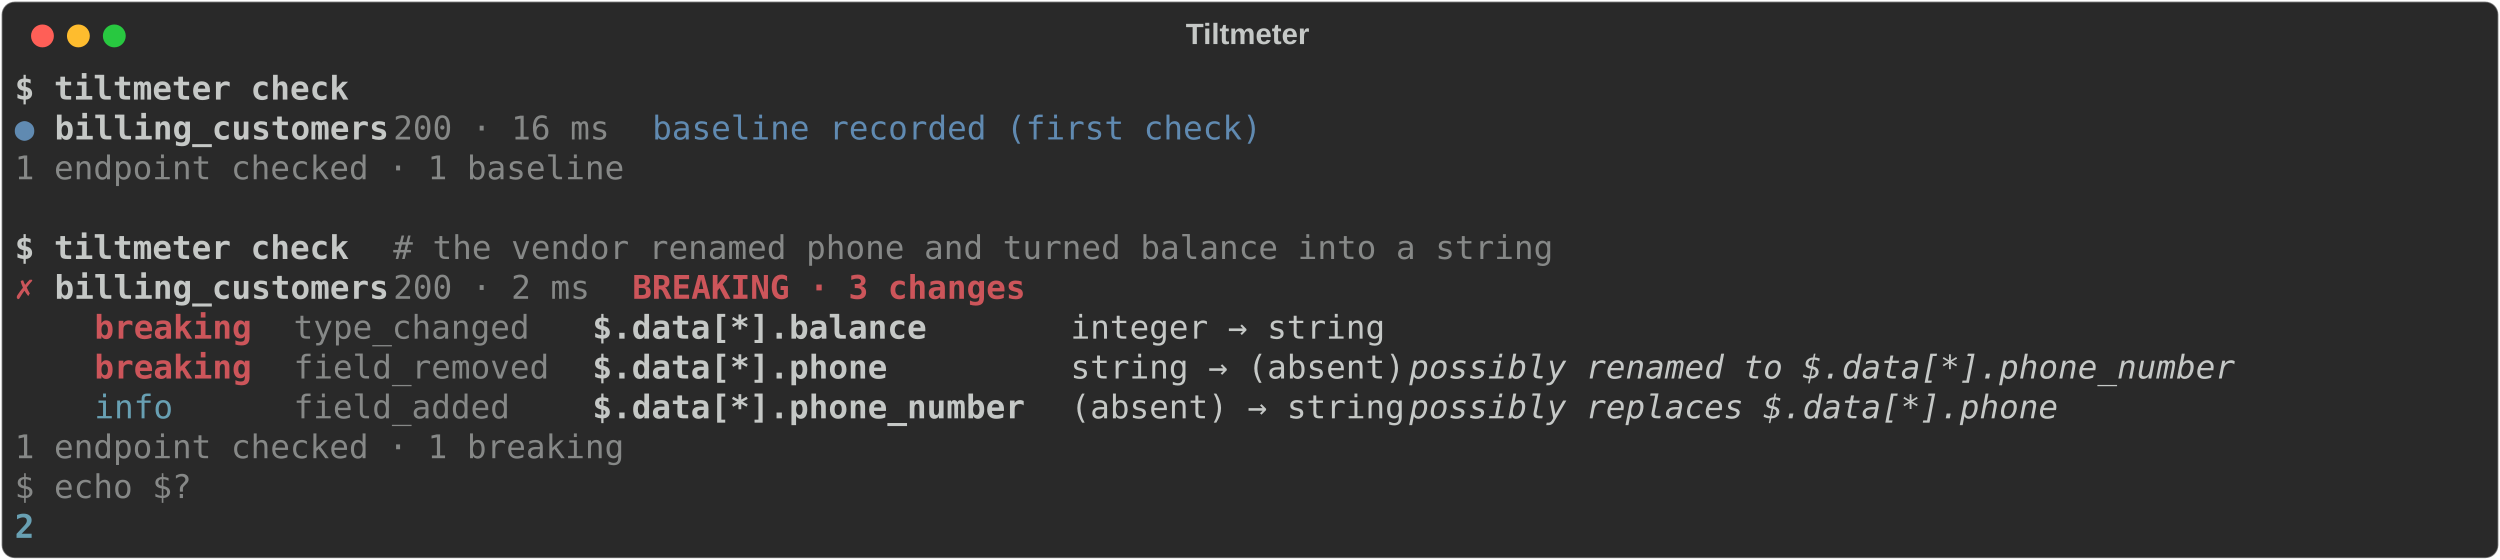
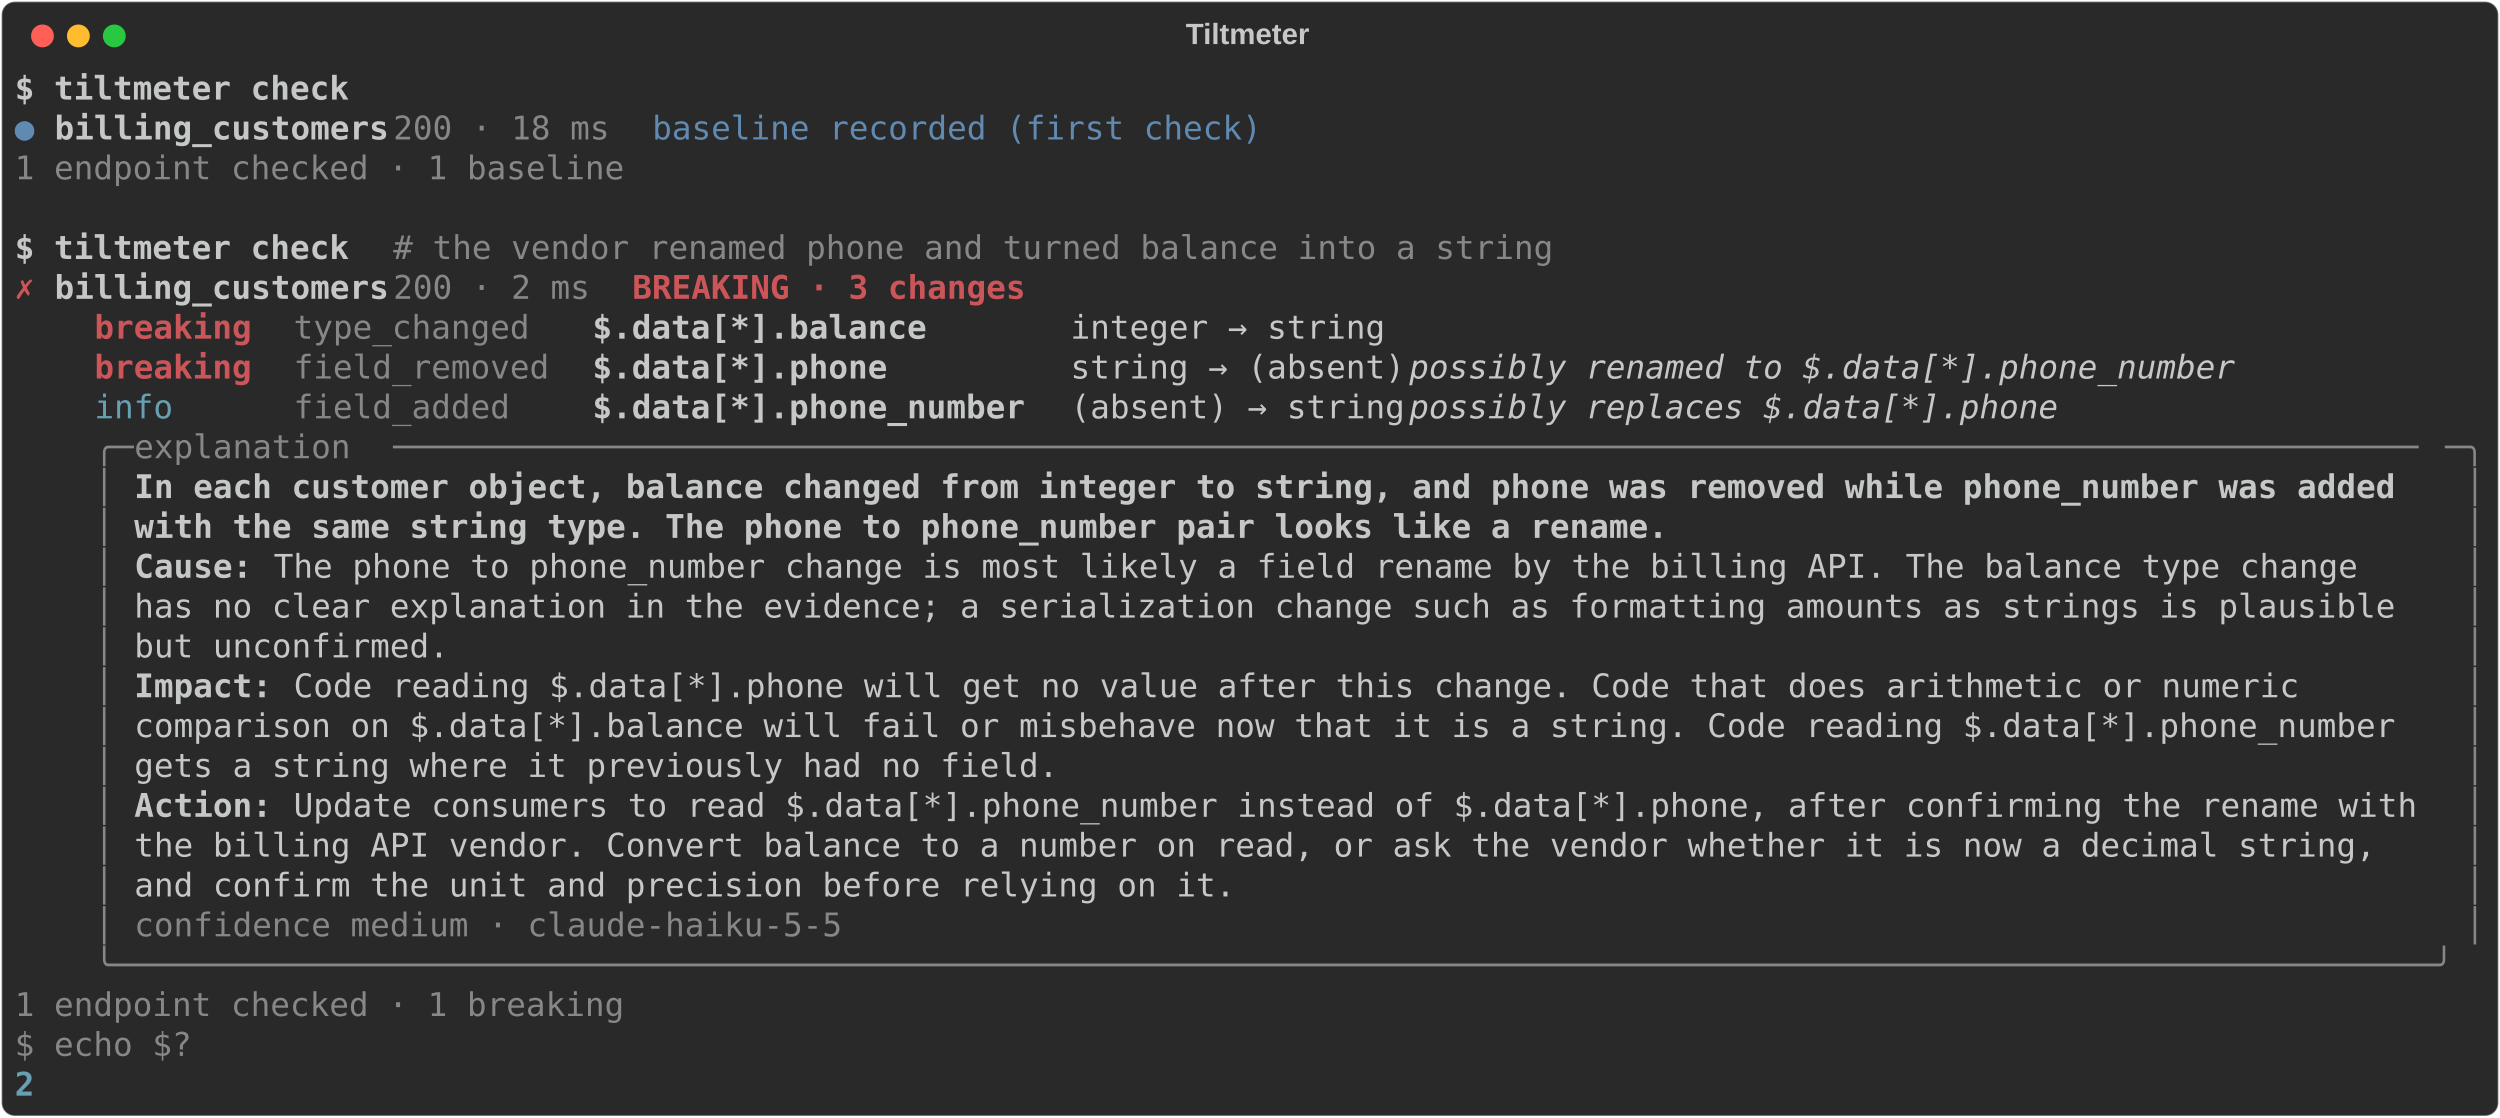
- <svg xmlns="http://www.w3.org/2000/svg" class="rich-terminal" viewBox="0 0 1531 342.8">
+ <svg xmlns="http://www.w3.org/2000/svg" class="rich-terminal" viewBox="0 0 1531 684.4">
  <style>

    @font-face {
        font-family: "Fira Code";
        src: local("FiraCode-Regular"),
                url("https://cdnjs.cloudflare.com/ajax/libs/firacode/6.2.0/woff2/FiraCode-Regular.woff2") format("woff2"),
                url("https://cdnjs.cloudflare.com/ajax/libs/firacode/6.2.0/woff/FiraCode-Regular.woff") format("woff");
        font-style: normal;
        font-weight: 400;
    }
    @font-face {
        font-family: "Fira Code";
        src: local("FiraCode-Bold"),
                url("https://cdnjs.cloudflare.com/ajax/libs/firacode/6.2.0/woff2/FiraCode-Bold.woff2") format("woff2"),
                url("https://cdnjs.cloudflare.com/ajax/libs/firacode/6.2.0/woff/FiraCode-Bold.woff") format("woff");
        font-style: bold;
        font-weight: 700;
    }

-     .terminal-1602176104-matrix {
+     .terminal-3249255498-matrix {
        font-family: Fira Code, monospace;
        font-size: 20px;
        line-height: 24.4px;
        font-variant-east-asian: full-width;
    }

-     .terminal-1602176104-title {
+     .terminal-3249255498-title {
        font-size: 18px;
        font-weight: bold;
        font-family: arial;
    }

-     .terminal-1602176104-r1 { fill: #c5c8c6;font-weight: bold }
- .terminal-1602176104-r2 { fill: #c5c8c6 }
- .terminal-1602176104-r3 { fill: #608ab1 }
- .terminal-1602176104-r4 { fill: #868887 }
- .terminal-1602176104-r5 { fill: #cc555a;font-weight: bold }
- .terminal-1602176104-r6 { fill: #c5c8c6;font-style: italic; }
- .terminal-1602176104-r7 { fill: #68a0b3 }
- .terminal-1602176104-r8 { fill: #68a0b3;font-weight: bold }
+     .terminal-3249255498-r1 { fill: #c5c8c6;font-weight: bold }
+ .terminal-3249255498-r2 { fill: #c5c8c6 }
+ .terminal-3249255498-r3 { fill: #608ab1 }
+ .terminal-3249255498-r4 { fill: #868887 }
+ .terminal-3249255498-r5 { fill: #cc555a;font-weight: bold }
+ .terminal-3249255498-r6 { fill: #c5c8c6;font-style: italic; }
+ .terminal-3249255498-r7 { fill: #68a0b3 }
+ .terminal-3249255498-r8 { fill: #68a0b3;font-weight: bold }
    </style>
  <defs>
-     <clipPath id="terminal-1602176104-clip-terminal">
-       <rect x="0" y="0" width="1511.8" height="291.8" />
-     </clipPath>
-     <clipPath id="terminal-1602176104-line-0">
+     <clipPath id="terminal-3249255498-clip-terminal">
+       <rect x="0" y="0" width="1511.8" height="633.4" />
+     </clipPath>
+     <clipPath id="terminal-3249255498-line-0">
      <rect x="0" y="1.5" width="1512.8" height="24.65" />
    </clipPath>
-     <clipPath id="terminal-1602176104-line-1">
+     <clipPath id="terminal-3249255498-line-1">
      <rect x="0" y="25.9" width="1512.8" height="24.65" />
    </clipPath>
-     <clipPath id="terminal-1602176104-line-2">
+     <clipPath id="terminal-3249255498-line-2">
      <rect x="0" y="50.3" width="1512.8" height="24.65" />
    </clipPath>
-     <clipPath id="terminal-1602176104-line-3">
+     <clipPath id="terminal-3249255498-line-3">
      <rect x="0" y="74.7" width="1512.8" height="24.65" />
    </clipPath>
-     <clipPath id="terminal-1602176104-line-4">
+     <clipPath id="terminal-3249255498-line-4">
      <rect x="0" y="99.1" width="1512.8" height="24.65" />
    </clipPath>
-     <clipPath id="terminal-1602176104-line-5">
+     <clipPath id="terminal-3249255498-line-5">
      <rect x="0" y="123.5" width="1512.8" height="24.65" />
    </clipPath>
-     <clipPath id="terminal-1602176104-line-6">
+     <clipPath id="terminal-3249255498-line-6">
      <rect x="0" y="147.9" width="1512.8" height="24.65" />
    </clipPath>
-     <clipPath id="terminal-1602176104-line-7">
+     <clipPath id="terminal-3249255498-line-7">
      <rect x="0" y="172.3" width="1512.8" height="24.65" />
    </clipPath>
-     <clipPath id="terminal-1602176104-line-8">
+     <clipPath id="terminal-3249255498-line-8">
      <rect x="0" y="196.7" width="1512.8" height="24.65" />
    </clipPath>
-     <clipPath id="terminal-1602176104-line-9">
+     <clipPath id="terminal-3249255498-line-9">
      <rect x="0" y="221.1" width="1512.8" height="24.65" />
    </clipPath>
-     <clipPath id="terminal-1602176104-line-10">
+     <clipPath id="terminal-3249255498-line-10">
      <rect x="0" y="245.5" width="1512.8" height="24.65" />
    </clipPath>
+     <clipPath id="terminal-3249255498-line-11">
+       <rect x="0" y="269.9" width="1512.8" height="24.65" />
+     </clipPath>
+     <clipPath id="terminal-3249255498-line-12">
+       <rect x="0" y="294.3" width="1512.8" height="24.65" />
+     </clipPath>
+     <clipPath id="terminal-3249255498-line-13">
+       <rect x="0" y="318.7" width="1512.8" height="24.65" />
+     </clipPath>
+     <clipPath id="terminal-3249255498-line-14">
+       <rect x="0" y="343.1" width="1512.8" height="24.65" />
+     </clipPath>
+     <clipPath id="terminal-3249255498-line-15">
+       <rect x="0" y="367.5" width="1512.8" height="24.65" />
+     </clipPath>
+     <clipPath id="terminal-3249255498-line-16">
+       <rect x="0" y="391.9" width="1512.8" height="24.65" />
+     </clipPath>
+     <clipPath id="terminal-3249255498-line-17">
+       <rect x="0" y="416.3" width="1512.8" height="24.65" />
+     </clipPath>
+     <clipPath id="terminal-3249255498-line-18">
+       <rect x="0" y="440.7" width="1512.8" height="24.65" />
+     </clipPath>
+     <clipPath id="terminal-3249255498-line-19">
+       <rect x="0" y="465.1" width="1512.8" height="24.65" />
+     </clipPath>
+     <clipPath id="terminal-3249255498-line-20">
+       <rect x="0" y="489.5" width="1512.8" height="24.65" />
+     </clipPath>
+     <clipPath id="terminal-3249255498-line-21">
+       <rect x="0" y="513.9" width="1512.8" height="24.65" />
+     </clipPath>
+     <clipPath id="terminal-3249255498-line-22">
+       <rect x="0" y="538.3" width="1512.8" height="24.65" />
+     </clipPath>
+     <clipPath id="terminal-3249255498-line-23">
+       <rect x="0" y="562.7" width="1512.8" height="24.65" />
+     </clipPath>
+     <clipPath id="terminal-3249255498-line-24">
+       <rect x="0" y="587.1" width="1512.8" height="24.65" />
+     </clipPath>
  </defs>
-   <rect fill="#292929" stroke="rgba(255,255,255,0.35)" stroke-width="1" x="1" y="1" width="1529" height="340.8" rx="8" />
-   <text class="terminal-1602176104-title" fill="#c5c8c6" text-anchor="middle" x="764" y="27">Tiltmeter</text>
+   <rect fill="#292929" stroke="rgba(255,255,255,0.35)" stroke-width="1" x="1" y="1" width="1529" height="682.4" rx="8" />
+   <text class="terminal-3249255498-title" fill="#c5c8c6" text-anchor="middle" x="764" y="27">Tiltmeter</text>
  <g transform="translate(26,22)">
    <circle cx="0" cy="0" r="7" fill="#ff5f57" />
    <circle cx="22" cy="0" r="7" fill="#febc2e" />
    <circle cx="44" cy="0" r="7" fill="#28c840" />
  </g>
-   <g transform="translate(9, 41)" clip-path="url(#terminal-1602176104-clip-terminal)">
-     <g class="terminal-1602176104-matrix">
-       <text class="terminal-1602176104-r1" x="0" y="20" textLength="207.4" clip-path="url(#terminal-1602176104-line-0)">$ tiltmeter check</text>
-       <text class="terminal-1602176104-r2" x="1512.8" y="20" textLength="12.2" clip-path="url(#terminal-1602176104-line-0)">
- </text>
-       <text class="terminal-1602176104-r3" x="0" y="44.4" textLength="24.4" clip-path="url(#terminal-1602176104-line-1)">● </text>
-       <text class="terminal-1602176104-r1" x="24.4" y="44.4" textLength="207.4" clip-path="url(#terminal-1602176104-line-1)">billing_customers</text>
-       <text class="terminal-1602176104-r4" x="231.8" y="44.4" textLength="158.6" clip-path="url(#terminal-1602176104-line-1)">  200 · 16 ms</text>
-       <text class="terminal-1602176104-r3" x="390.4" y="44.4" textLength="402.6" clip-path="url(#terminal-1602176104-line-1)">  baseline recorded (first check)</text>
-       <text class="terminal-1602176104-r2" x="1512.8" y="44.4" textLength="12.2" clip-path="url(#terminal-1602176104-line-1)">
- </text>
-       <text class="terminal-1602176104-r4" x="0" y="68.8" textLength="378.2" clip-path="url(#terminal-1602176104-line-2)">1 endpoint checked · 1 baseline</text>
-       <text class="terminal-1602176104-r2" x="1512.8" y="68.8" textLength="12.2" clip-path="url(#terminal-1602176104-line-2)">
- </text>
-       <text class="terminal-1602176104-r2" x="1512.8" y="93.2" textLength="12.2" clip-path="url(#terminal-1602176104-line-3)">
- </text>
-       <text class="terminal-1602176104-r1" x="0" y="117.6" textLength="207.4" clip-path="url(#terminal-1602176104-line-4)">$ tiltmeter check</text>
-       <text class="terminal-1602176104-r4" x="231.8" y="117.6" textLength="719.8" clip-path="url(#terminal-1602176104-line-4)"># the vendor renamed phone and turned balance into a string</text>
-       <text class="terminal-1602176104-r2" x="1512.8" y="117.6" textLength="12.2" clip-path="url(#terminal-1602176104-line-4)">
- </text>
-       <text class="terminal-1602176104-r5" x="0" y="142" textLength="24.4" clip-path="url(#terminal-1602176104-line-5)">✗ </text>
-       <text class="terminal-1602176104-r1" x="24.4" y="142" textLength="207.4" clip-path="url(#terminal-1602176104-line-5)">billing_customers</text>
-       <text class="terminal-1602176104-r4" x="231.8" y="142" textLength="146.4" clip-path="url(#terminal-1602176104-line-5)">  200 · 2 ms</text>
-       <text class="terminal-1602176104-r5" x="378.2" y="142" textLength="268.4" clip-path="url(#terminal-1602176104-line-5)">  BREAKING · 3 changes</text>
-       <text class="terminal-1602176104-r2" x="1512.8" y="142" textLength="12.2" clip-path="url(#terminal-1602176104-line-5)">
- </text>
-       <text class="terminal-1602176104-r5" x="48.8" y="166.4" textLength="97.6" clip-path="url(#terminal-1602176104-line-6)">breaking</text>
-       <text class="terminal-1602176104-r4" x="170.8" y="166.4" textLength="158.6" clip-path="url(#terminal-1602176104-line-6)">type_changed </text>
-       <text class="terminal-1602176104-r1" x="353.8" y="166.4" textLength="268.4" clip-path="url(#terminal-1602176104-line-6)">$.data[*].balance     </text>
-       <text class="terminal-1602176104-r2" x="646.6" y="166.4" textLength="744.2" clip-path="url(#terminal-1602176104-line-6)">integer → string                                             </text>
-       <text class="terminal-1602176104-r2" x="1512.8" y="166.4" textLength="12.2" clip-path="url(#terminal-1602176104-line-6)">
- </text>
-       <text class="terminal-1602176104-r5" x="48.8" y="190.8" textLength="97.6" clip-path="url(#terminal-1602176104-line-7)">breaking</text>
-       <text class="terminal-1602176104-r4" x="170.8" y="190.8" textLength="158.6" clip-path="url(#terminal-1602176104-line-7)">field_removed</text>
-       <text class="terminal-1602176104-r1" x="353.8" y="190.8" textLength="268.4" clip-path="url(#terminal-1602176104-line-7)">$.data[*].phone       </text>
-       <text class="terminal-1602176104-r2" x="646.6" y="190.8" textLength="207.4" clip-path="url(#terminal-1602176104-line-7)">string → (absent)</text>
-       <text class="terminal-1602176104-r6" x="854" y="190.8" textLength="536.8" clip-path="url(#terminal-1602176104-line-7)">  possibly renamed to $.data[*].phone_number</text>
-       <text class="terminal-1602176104-r2" x="1512.8" y="190.8" textLength="12.2" clip-path="url(#terminal-1602176104-line-7)">
- </text>
-       <text class="terminal-1602176104-r7" x="48.8" y="215.2" textLength="97.6" clip-path="url(#terminal-1602176104-line-8)">info    </text>
-       <text class="terminal-1602176104-r4" x="170.8" y="215.2" textLength="158.6" clip-path="url(#terminal-1602176104-line-8)">field_added  </text>
-       <text class="terminal-1602176104-r1" x="353.8" y="215.2" textLength="268.4" clip-path="url(#terminal-1602176104-line-8)">$.data[*].phone_number</text>
-       <text class="terminal-1602176104-r2" x="646.6" y="215.2" textLength="207.4" clip-path="url(#terminal-1602176104-line-8)">(absent) → string</text>
-       <text class="terminal-1602176104-r6" x="854" y="215.2" textLength="427" clip-path="url(#terminal-1602176104-line-8)">  possibly replaces $.data[*].phone</text>
-       <text class="terminal-1602176104-r2" x="1512.8" y="215.2" textLength="12.2" clip-path="url(#terminal-1602176104-line-8)">
- </text>
-       <text class="terminal-1602176104-r4" x="0" y="239.6" textLength="378.2" clip-path="url(#terminal-1602176104-line-9)">1 endpoint checked · 1 breaking</text>
-       <text class="terminal-1602176104-r2" x="1512.8" y="239.6" textLength="12.2" clip-path="url(#terminal-1602176104-line-9)">
- </text>
-       <text class="terminal-1602176104-r4" x="0" y="264" textLength="109.8" clip-path="url(#terminal-1602176104-line-10)">$ echo $?</text>
-       <text class="terminal-1602176104-r2" x="1512.8" y="264" textLength="12.2" clip-path="url(#terminal-1602176104-line-10)">
- </text>
-       <text class="terminal-1602176104-r8" x="0" y="288.4" textLength="12.2" clip-path="url(#terminal-1602176104-line-11)">2</text>
-       <text class="terminal-1602176104-r2" x="1512.8" y="288.4" textLength="12.2" clip-path="url(#terminal-1602176104-line-11)">
+   <g transform="translate(9, 41)" clip-path="url(#terminal-3249255498-clip-terminal)">
+     <g class="terminal-3249255498-matrix">
+       <text class="terminal-3249255498-r1" x="0" y="20" textLength="207.4" clip-path="url(#terminal-3249255498-line-0)">$ tiltmeter check</text>
+       <text class="terminal-3249255498-r2" x="1512.8" y="20" textLength="12.2" clip-path="url(#terminal-3249255498-line-0)">
+ </text>
+       <text class="terminal-3249255498-r3" x="0" y="44.4" textLength="24.4" clip-path="url(#terminal-3249255498-line-1)">● </text>
+       <text class="terminal-3249255498-r1" x="24.4" y="44.4" textLength="207.4" clip-path="url(#terminal-3249255498-line-1)">billing_customers</text>
+       <text class="terminal-3249255498-r4" x="231.8" y="44.4" textLength="158.6" clip-path="url(#terminal-3249255498-line-1)">  200 · 18 ms</text>
+       <text class="terminal-3249255498-r3" x="390.4" y="44.4" textLength="402.6" clip-path="url(#terminal-3249255498-line-1)">  baseline recorded (first check)</text>
+       <text class="terminal-3249255498-r2" x="1512.8" y="44.4" textLength="12.2" clip-path="url(#terminal-3249255498-line-1)">
+ </text>
+       <text class="terminal-3249255498-r4" x="0" y="68.8" textLength="378.2" clip-path="url(#terminal-3249255498-line-2)">1 endpoint checked · 1 baseline</text>
+       <text class="terminal-3249255498-r2" x="1512.8" y="68.8" textLength="12.2" clip-path="url(#terminal-3249255498-line-2)">
+ </text>
+       <text class="terminal-3249255498-r2" x="1512.8" y="93.2" textLength="12.2" clip-path="url(#terminal-3249255498-line-3)">
+ </text>
+       <text class="terminal-3249255498-r1" x="0" y="117.6" textLength="207.4" clip-path="url(#terminal-3249255498-line-4)">$ tiltmeter check</text>
+       <text class="terminal-3249255498-r4" x="231.8" y="117.6" textLength="719.8" clip-path="url(#terminal-3249255498-line-4)"># the vendor renamed phone and turned balance into a string</text>
+       <text class="terminal-3249255498-r2" x="1512.8" y="117.6" textLength="12.2" clip-path="url(#terminal-3249255498-line-4)">
+ </text>
+       <text class="terminal-3249255498-r5" x="0" y="142" textLength="24.4" clip-path="url(#terminal-3249255498-line-5)">✗ </text>
+       <text class="terminal-3249255498-r1" x="24.4" y="142" textLength="207.4" clip-path="url(#terminal-3249255498-line-5)">billing_customers</text>
+       <text class="terminal-3249255498-r4" x="231.8" y="142" textLength="146.4" clip-path="url(#terminal-3249255498-line-5)">  200 · 2 ms</text>
+       <text class="terminal-3249255498-r5" x="378.2" y="142" textLength="268.4" clip-path="url(#terminal-3249255498-line-5)">  BREAKING · 3 changes</text>
+       <text class="terminal-3249255498-r2" x="1512.8" y="142" textLength="12.2" clip-path="url(#terminal-3249255498-line-5)">
+ </text>
+       <text class="terminal-3249255498-r5" x="48.8" y="166.4" textLength="97.6" clip-path="url(#terminal-3249255498-line-6)">breaking</text>
+       <text class="terminal-3249255498-r4" x="170.8" y="166.4" textLength="158.6" clip-path="url(#terminal-3249255498-line-6)">type_changed </text>
+       <text class="terminal-3249255498-r1" x="353.8" y="166.4" textLength="268.4" clip-path="url(#terminal-3249255498-line-6)">$.data[*].balance     </text>
+       <text class="terminal-3249255498-r2" x="646.6" y="166.4" textLength="744.2" clip-path="url(#terminal-3249255498-line-6)">integer → string                                             </text>
+       <text class="terminal-3249255498-r2" x="1512.8" y="166.4" textLength="12.2" clip-path="url(#terminal-3249255498-line-6)">
+ </text>
+       <text class="terminal-3249255498-r5" x="48.8" y="190.8" textLength="97.6" clip-path="url(#terminal-3249255498-line-7)">breaking</text>
+       <text class="terminal-3249255498-r4" x="170.8" y="190.8" textLength="158.6" clip-path="url(#terminal-3249255498-line-7)">field_removed</text>
+       <text class="terminal-3249255498-r1" x="353.8" y="190.8" textLength="268.4" clip-path="url(#terminal-3249255498-line-7)">$.data[*].phone       </text>
+       <text class="terminal-3249255498-r2" x="646.6" y="190.8" textLength="207.4" clip-path="url(#terminal-3249255498-line-7)">string → (absent)</text>
+       <text class="terminal-3249255498-r6" x="854" y="190.8" textLength="536.8" clip-path="url(#terminal-3249255498-line-7)">  possibly renamed to $.data[*].phone_number</text>
+       <text class="terminal-3249255498-r2" x="1512.8" y="190.8" textLength="12.2" clip-path="url(#terminal-3249255498-line-7)">
+ </text>
+       <text class="terminal-3249255498-r7" x="48.8" y="215.2" textLength="97.6" clip-path="url(#terminal-3249255498-line-8)">info    </text>
+       <text class="terminal-3249255498-r4" x="170.8" y="215.2" textLength="158.6" clip-path="url(#terminal-3249255498-line-8)">field_added  </text>
+       <text class="terminal-3249255498-r1" x="353.8" y="215.2" textLength="268.4" clip-path="url(#terminal-3249255498-line-8)">$.data[*].phone_number</text>
+       <text class="terminal-3249255498-r2" x="646.6" y="215.2" textLength="207.4" clip-path="url(#terminal-3249255498-line-8)">(absent) → string</text>
+       <text class="terminal-3249255498-r6" x="854" y="215.2" textLength="427" clip-path="url(#terminal-3249255498-line-8)">  possibly replaces $.data[*].phone</text>
+       <text class="terminal-3249255498-r2" x="1512.8" y="215.2" textLength="12.2" clip-path="url(#terminal-3249255498-line-8)">
+ </text>
+       <text class="terminal-3249255498-r4" x="48.8" y="239.6" textLength="24.4" clip-path="url(#terminal-3249255498-line-9)">╭─</text>
+       <text class="terminal-3249255498-r4" x="73.2" y="239.6" textLength="158.6" clip-path="url(#terminal-3249255498-line-9)"> explanation </text>
+       <text class="terminal-3249255498-r4" x="231.8" y="239.6" textLength="1256.6" clip-path="url(#terminal-3249255498-line-9)">───────────────────────────────────────────────────────────────────────────────────────────────────────</text>
+       <text class="terminal-3249255498-r4" x="1488.4" y="239.6" textLength="24.4" clip-path="url(#terminal-3249255498-line-9)">─╮</text>
+       <text class="terminal-3249255498-r2" x="1512.8" y="239.6" textLength="12.2" clip-path="url(#terminal-3249255498-line-9)">
+ </text>
+       <text class="terminal-3249255498-r4" x="48.8" y="264" textLength="12.2" clip-path="url(#terminal-3249255498-line-10)">│</text>
+       <text class="terminal-3249255498-r1" x="73.2" y="264" textLength="1415.2" clip-path="url(#terminal-3249255498-line-10)">In each customer object, balance changed from integer to string, and phone was removed while phone_number was added </text>
+       <text class="terminal-3249255498-r4" x="1500.6" y="264" textLength="12.2" clip-path="url(#terminal-3249255498-line-10)">│</text>
+       <text class="terminal-3249255498-r2" x="1512.8" y="264" textLength="12.2" clip-path="url(#terminal-3249255498-line-10)">
+ </text>
+       <text class="terminal-3249255498-r4" x="48.8" y="288.4" textLength="12.2" clip-path="url(#terminal-3249255498-line-11)">│</text>
+       <text class="terminal-3249255498-r1" x="73.2" y="288.4" textLength="951.6" clip-path="url(#terminal-3249255498-line-11)">with the same string type. The phone to phone_number pair looks like a rename.</text>
+       <text class="terminal-3249255498-r4" x="1500.6" y="288.4" textLength="12.2" clip-path="url(#terminal-3249255498-line-11)">│</text>
+       <text class="terminal-3249255498-r2" x="1512.8" y="288.4" textLength="12.2" clip-path="url(#terminal-3249255498-line-11)">
+ </text>
+       <text class="terminal-3249255498-r4" x="48.8" y="312.8" textLength="12.2" clip-path="url(#terminal-3249255498-line-12)">│</text>
+       <text class="terminal-3249255498-r1" x="73.2" y="312.8" textLength="85.4" clip-path="url(#terminal-3249255498-line-12)">Cause: </text>
+       <text class="terminal-3249255498-r2" x="158.6" y="312.8" textLength="1305.4" clip-path="url(#terminal-3249255498-line-12)">The phone to phone_number change is most likely a field rename by the billing API. The balance type change </text>
+       <text class="terminal-3249255498-r4" x="1500.6" y="312.8" textLength="12.2" clip-path="url(#terminal-3249255498-line-12)">│</text>
+       <text class="terminal-3249255498-r2" x="1512.8" y="312.8" textLength="12.2" clip-path="url(#terminal-3249255498-line-12)">
+ </text>
+       <text class="terminal-3249255498-r4" x="48.8" y="337.2" textLength="12.2" clip-path="url(#terminal-3249255498-line-13)">│</text>
+       <text class="terminal-3249255498-r2" x="73.2" y="337.2" textLength="1415.2" clip-path="url(#terminal-3249255498-line-13)">has no clear explanation in the evidence; a serialization change such as formatting amounts as strings is plausible </text>
+       <text class="terminal-3249255498-r4" x="1500.6" y="337.2" textLength="12.2" clip-path="url(#terminal-3249255498-line-13)">│</text>
+       <text class="terminal-3249255498-r2" x="1512.8" y="337.2" textLength="12.2" clip-path="url(#terminal-3249255498-line-13)">
+ </text>
+       <text class="terminal-3249255498-r4" x="48.8" y="361.6" textLength="12.2" clip-path="url(#terminal-3249255498-line-14)">│</text>
+       <text class="terminal-3249255498-r2" x="73.2" y="361.6" textLength="195.2" clip-path="url(#terminal-3249255498-line-14)">but unconfirmed.</text>
+       <text class="terminal-3249255498-r4" x="1500.6" y="361.6" textLength="12.2" clip-path="url(#terminal-3249255498-line-14)">│</text>
+       <text class="terminal-3249255498-r2" x="1512.8" y="361.6" textLength="12.2" clip-path="url(#terminal-3249255498-line-14)">
+ </text>
+       <text class="terminal-3249255498-r4" x="48.8" y="386" textLength="12.2" clip-path="url(#terminal-3249255498-line-15)">│</text>
+       <text class="terminal-3249255498-r1" x="73.2" y="386" textLength="97.6" clip-path="url(#terminal-3249255498-line-15)">Impact: </text>
+       <text class="terminal-3249255498-r2" x="170.8" y="386" textLength="1256.6" clip-path="url(#terminal-3249255498-line-15)">Code reading $.data[*].phone will get no value after this change. Code that does arithmetic or numeric </text>
+       <text class="terminal-3249255498-r4" x="1500.6" y="386" textLength="12.2" clip-path="url(#terminal-3249255498-line-15)">│</text>
+       <text class="terminal-3249255498-r2" x="1512.8" y="386" textLength="12.2" clip-path="url(#terminal-3249255498-line-15)">
+ </text>
+       <text class="terminal-3249255498-r4" x="48.8" y="410.4" textLength="12.2" clip-path="url(#terminal-3249255498-line-16)">│</text>
+       <text class="terminal-3249255498-r2" x="73.2" y="410.4" textLength="1415.2" clip-path="url(#terminal-3249255498-line-16)">comparison on $.data[*].balance will fail or misbehave now that it is a string. Code reading $.data[*].phone_number </text>
+       <text class="terminal-3249255498-r4" x="1500.6" y="410.4" textLength="12.2" clip-path="url(#terminal-3249255498-line-16)">│</text>
+       <text class="terminal-3249255498-r2" x="1512.8" y="410.4" textLength="12.2" clip-path="url(#terminal-3249255498-line-16)">
+ </text>
+       <text class="terminal-3249255498-r4" x="48.8" y="434.8" textLength="12.2" clip-path="url(#terminal-3249255498-line-17)">│</text>
+       <text class="terminal-3249255498-r2" x="73.2" y="434.8" textLength="573.4" clip-path="url(#terminal-3249255498-line-17)">gets a string where it previously had no field.</text>
+       <text class="terminal-3249255498-r4" x="1500.6" y="434.8" textLength="12.2" clip-path="url(#terminal-3249255498-line-17)">│</text>
+       <text class="terminal-3249255498-r2" x="1512.8" y="434.8" textLength="12.2" clip-path="url(#terminal-3249255498-line-17)">
+ </text>
+       <text class="terminal-3249255498-r4" x="48.8" y="459.2" textLength="12.2" clip-path="url(#terminal-3249255498-line-18)">│</text>
+       <text class="terminal-3249255498-r1" x="73.2" y="459.2" textLength="97.6" clip-path="url(#terminal-3249255498-line-18)">Action: </text>
+       <text class="terminal-3249255498-r2" x="170.8" y="459.2" textLength="1317.6" clip-path="url(#terminal-3249255498-line-18)">Update consumers to read $.data[*].phone_number instead of $.data[*].phone, after confirming the rename with</text>
+       <text class="terminal-3249255498-r4" x="1500.6" y="459.2" textLength="12.2" clip-path="url(#terminal-3249255498-line-18)">│</text>
+       <text class="terminal-3249255498-r2" x="1512.8" y="459.2" textLength="12.2" clip-path="url(#terminal-3249255498-line-18)">
+ </text>
+       <text class="terminal-3249255498-r4" x="48.8" y="483.6" textLength="12.2" clip-path="url(#terminal-3249255498-line-19)">│</text>
+       <text class="terminal-3249255498-r2" x="73.2" y="483.6" textLength="1403" clip-path="url(#terminal-3249255498-line-19)">the billing API vendor. Convert balance to a number on read, or ask the vendor whether it is now a decimal string, </text>
+       <text class="terminal-3249255498-r4" x="1500.6" y="483.6" textLength="12.2" clip-path="url(#terminal-3249255498-line-19)">│</text>
+       <text class="terminal-3249255498-r2" x="1512.8" y="483.6" textLength="12.2" clip-path="url(#terminal-3249255498-line-19)">
+ </text>
+       <text class="terminal-3249255498-r4" x="48.8" y="508" textLength="12.2" clip-path="url(#terminal-3249255498-line-20)">│</text>
+       <text class="terminal-3249255498-r2" x="73.2" y="508" textLength="683.2" clip-path="url(#terminal-3249255498-line-20)">and confirm the unit and precision before relying on it.</text>
+       <text class="terminal-3249255498-r4" x="1500.6" y="508" textLength="12.2" clip-path="url(#terminal-3249255498-line-20)">│</text>
+       <text class="terminal-3249255498-r2" x="1512.8" y="508" textLength="12.2" clip-path="url(#terminal-3249255498-line-20)">
+ </text>
+       <text class="terminal-3249255498-r4" x="48.8" y="532.4" textLength="12.2" clip-path="url(#terminal-3249255498-line-21)">│</text>
+       <text class="terminal-3249255498-r4" x="73.2" y="532.4" textLength="439.2" clip-path="url(#terminal-3249255498-line-21)">confidence medium · claude-haiku-5-5</text>
+       <text class="terminal-3249255498-r4" x="1500.6" y="532.4" textLength="12.2" clip-path="url(#terminal-3249255498-line-21)">│</text>
+       <text class="terminal-3249255498-r2" x="1512.8" y="532.4" textLength="12.2" clip-path="url(#terminal-3249255498-line-21)">
+ </text>
+       <text class="terminal-3249255498-r4" x="48.8" y="556.8" textLength="1464" clip-path="url(#terminal-3249255498-line-22)">╰──────────────────────────────────────────────────────────────────────────────────────────────────────────────────────╯</text>
+       <text class="terminal-3249255498-r2" x="1512.8" y="556.8" textLength="12.2" clip-path="url(#terminal-3249255498-line-22)">
+ </text>
+       <text class="terminal-3249255498-r4" x="0" y="581.2" textLength="378.2" clip-path="url(#terminal-3249255498-line-23)">1 endpoint checked · 1 breaking</text>
+       <text class="terminal-3249255498-r2" x="1512.8" y="581.2" textLength="12.2" clip-path="url(#terminal-3249255498-line-23)">
+ </text>
+       <text class="terminal-3249255498-r4" x="0" y="605.6" textLength="109.8" clip-path="url(#terminal-3249255498-line-24)">$ echo $?</text>
+       <text class="terminal-3249255498-r2" x="1512.8" y="605.6" textLength="12.2" clip-path="url(#terminal-3249255498-line-24)">
+ </text>
+       <text class="terminal-3249255498-r8" x="0" y="630" textLength="12.2" clip-path="url(#terminal-3249255498-line-25)">2</text>
+       <text class="terminal-3249255498-r2" x="1512.8" y="630" textLength="12.2" clip-path="url(#terminal-3249255498-line-25)">
</text>
    </g>
  </g>
</svg>
